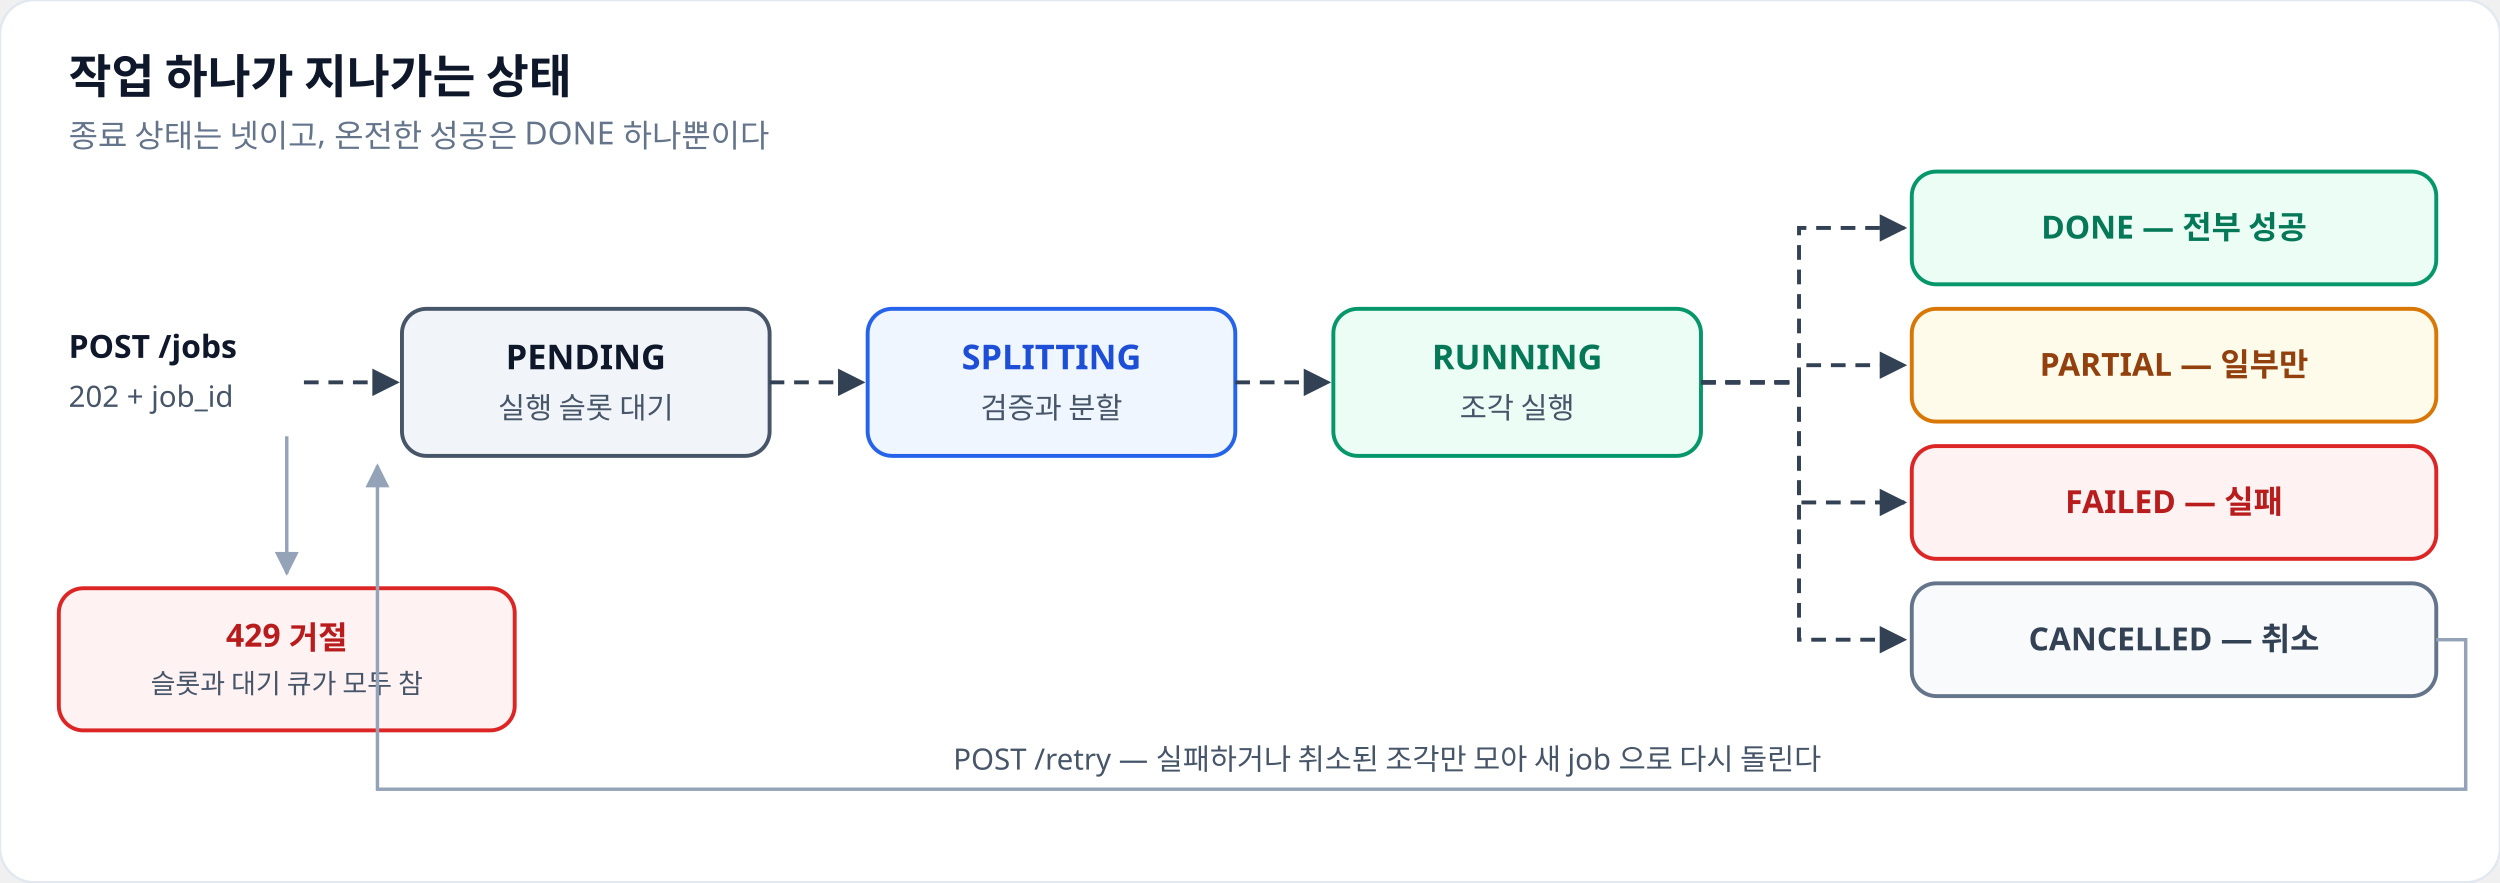
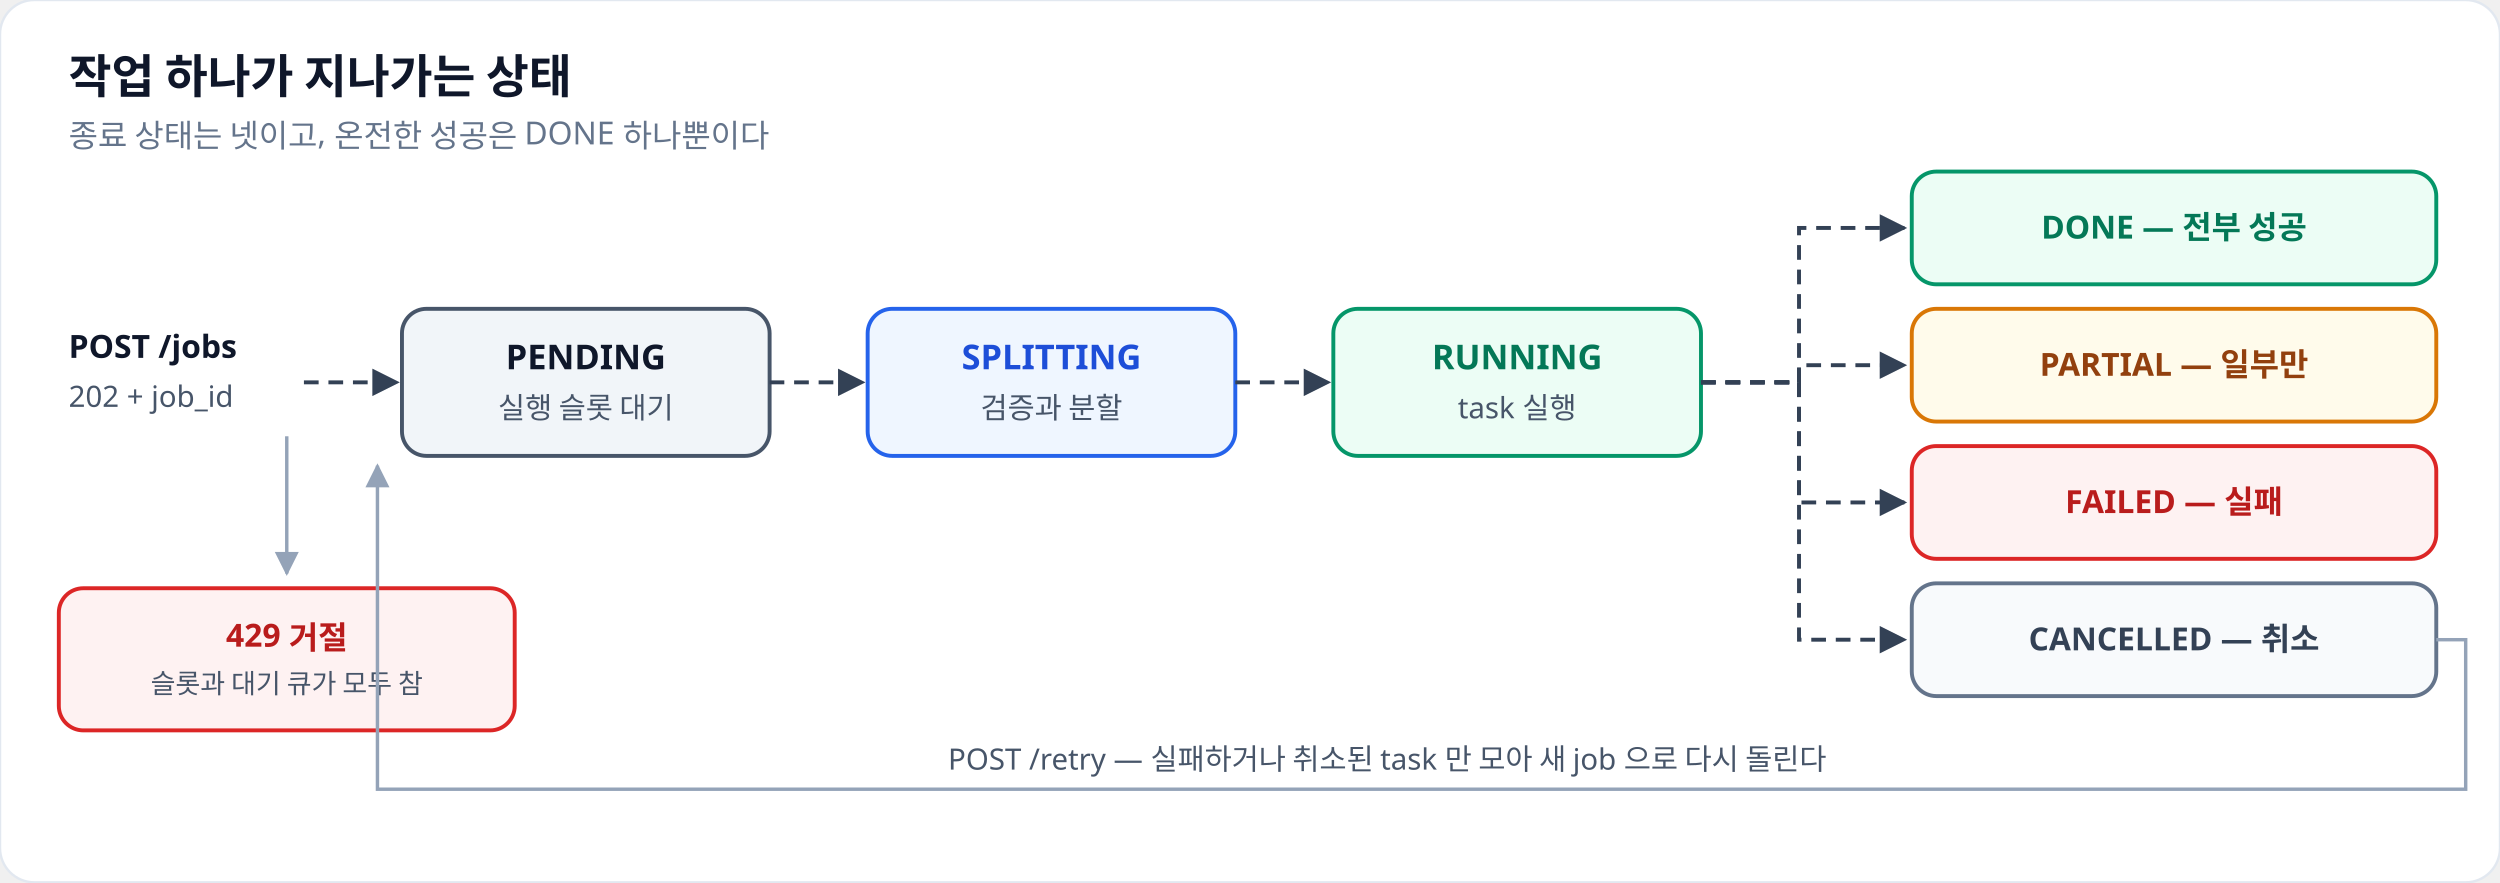
<svg xmlns="http://www.w3.org/2000/svg" viewBox="0 0 1020 360" width="1020" height="360" role="img" font-family="'Noto Sans KR','Apple SD Gothic Neo','Malgun Gothic','Nanum Gothic',sans-serif">
  <defs>
    <marker id="ar" viewBox="0 0 10 10" refX="9" refY="5" markerWidth="7" markerHeight="7" orient="auto-start-reverse">
      <path d="M0 0 L10 5 L0 10 z" fill="#334155" />
    </marker>
    <marker id="arw" viewBox="0 0 10 10" refX="9" refY="5" markerWidth="7" markerHeight="7" orient="auto-start-reverse">
      <path d="M0 0 L10 5 L0 10 z" fill="#0f172a" />
    </marker>
    <marker id="arm" viewBox="0 0 10 10" refX="9" refY="5" markerWidth="7" markerHeight="7" orient="auto-start-reverse">
      <path d="M0 0 L10 5 L0 10 z" fill="#94a3b8" />
    </marker>
  </defs>
  <rect x="0" y="0" width="1020" height="360" rx="14" fill="#ffffff" stroke="#e2e8f0" />
  <text x="28" y="38" font-size="19" font-weight="700" fill="#0f172a">작업 하나가 지나가는 상태</text>
  <text x="28" y="60" font-size="13" fill="#64748b">종료 상태는 넷이고, 온전한 성공은 DONE 하나뿐이다</text>
  <text x="28" y="146" font-size="13" fill="#0f172a" text-anchor="start" font-weight="700">POST /jobs</text>
  <text x="28" y="166" font-size="12" fill="#475569" text-anchor="start" font-weight="400">202 + job_id</text>
  <line x1="124" y1="156" x2="162" y2="156" stroke="#334155" stroke-width="1.6" stroke-dasharray="6 4" marker-end="url(#ar)" />
  <rect x="164" y="126" width="150" height="60" rx="10" fill="#f1f5f9" stroke="#475569" stroke-width="1.6" />
  <text x="239.0" y="150.667" font-size="14" font-weight="700" fill="#0f172a" text-anchor="middle">PENDING</text>
  <text x="239.0" y="170.667" font-size="12" font-weight="400" fill="#475569" text-anchor="middle">실행 슬롯 대기</text>
  <rect x="354" y="126" width="150" height="60" rx="10" fill="#eff6ff" stroke="#2563eb" stroke-width="1.6" />
  <text x="429.0" y="150.667" font-size="14" font-weight="700" fill="#1d4ed8" text-anchor="middle">SPLITTING</text>
  <text x="429.0" y="170.667" font-size="12" font-weight="400" fill="#475569" text-anchor="middle">검증과 분할</text>
  <rect x="544" y="126" width="150" height="60" rx="10" fill="#ecfdf5" stroke="#059669" stroke-width="1.6" />
  <text x="619.0" y="150.667" font-size="14" font-weight="700" fill="#047857" text-anchor="middle">RUNNING</text>
-   <text x="619.0" y="170.667" font-size="12" font-weight="400" fill="#475569" text-anchor="middle">조각 실행</text>
+   <text x="619.0" y="170.667" font-size="12" font-weight="400" fill="#475569" text-anchor="middle">task 실행</text>
  <line x1="314" y1="156" x2="352" y2="156" stroke="#334155" stroke-width="1.6" stroke-dasharray="6 4" marker-end="url(#ar)" />
  <line x1="504" y1="156" x2="542" y2="156" stroke="#334155" stroke-width="1.6" stroke-dasharray="6 4" marker-end="url(#ar)" />
  <rect x="780" y="70" width="214" height="46" rx="10" fill="#ecfdf5" stroke="#059669" stroke-width="1.6" />
  <text x="887.0" y="97.333" font-size="13" font-weight="700" fill="#047857" text-anchor="middle">DONE — 전부 성공</text>
  <rect x="780" y="126" width="214" height="46" rx="10" fill="#fffbeb" stroke="#d97706" stroke-width="1.6" />
  <text x="887.0" y="153.333" font-size="13" font-weight="700" fill="#92400e" text-anchor="middle">PARTIAL — 일부만</text>
  <rect x="780" y="182" width="214" height="46" rx="10" fill="#fef2f2" stroke="#dc2626" stroke-width="1.6" />
  <text x="887.0" y="209.333" font-size="13" font-weight="700" fill="#b91c1c" text-anchor="middle">FAILED — 실패</text>
  <rect x="780" y="238" width="214" height="46" rx="10" fill="#f8fafc" stroke="#64748b" stroke-width="1.6" />
  <text x="887.0" y="265.333" font-size="13" font-weight="700" fill="#334155" text-anchor="middle">CANCELLED — 취소</text>
  <path d="M694,156 H734 V93 H777" stroke="#334155" stroke-width="1.6" fill="none" stroke-dasharray="6 4" marker-end="url(#ar)" />
  <path d="M694,156 H734 V149 H777" stroke="#334155" stroke-width="1.6" fill="none" stroke-dasharray="6 4" marker-end="url(#ar)" />
  <path d="M694,156 H734 V205 H777" stroke="#334155" stroke-width="1.6" fill="none" stroke-dasharray="6 4" marker-end="url(#ar)" />
  <path d="M694,156 H734 V261 H777" stroke="#334155" stroke-width="1.6" fill="none" stroke-dasharray="6 4" marker-end="url(#ar)" />
  <rect x="24" y="240" width="186" height="58" rx="10" fill="#fef2f2" stroke="#dc2626" stroke-width="1.6" />
  <text x="117.0" y="263.833" font-size="13" font-weight="700" fill="#b91c1c" text-anchor="middle">429 거절</text>
  <text x="117.0" y="282.833" font-size="11" font-weight="400" fill="#475569" text-anchor="middle">슬롯과 대기 큐가 모두 참</text>
  <path d="M117,178 V234" stroke="#94a3b8" stroke-width="1.4" fill="none" marker-end="url(#arm)" />
  <path d="M994,261 H1006 V322 H154 V190" stroke="#94a3b8" stroke-width="1.4" fill="none" marker-end="url(#arm)" />
-   <text x="566" y="314" font-size="12" fill="#475569" text-anchor="middle">POST /retry — 실패하거나 취소된 조각만 모아 새 job 으로 다시 돌린다</text>
+   <text x="566" y="314" font-size="12" fill="#475569" text-anchor="middle">POST /retry — 실패하거나 취소된 task 만 모아 새 job 으로 다시 돌린다</text>
</svg>
